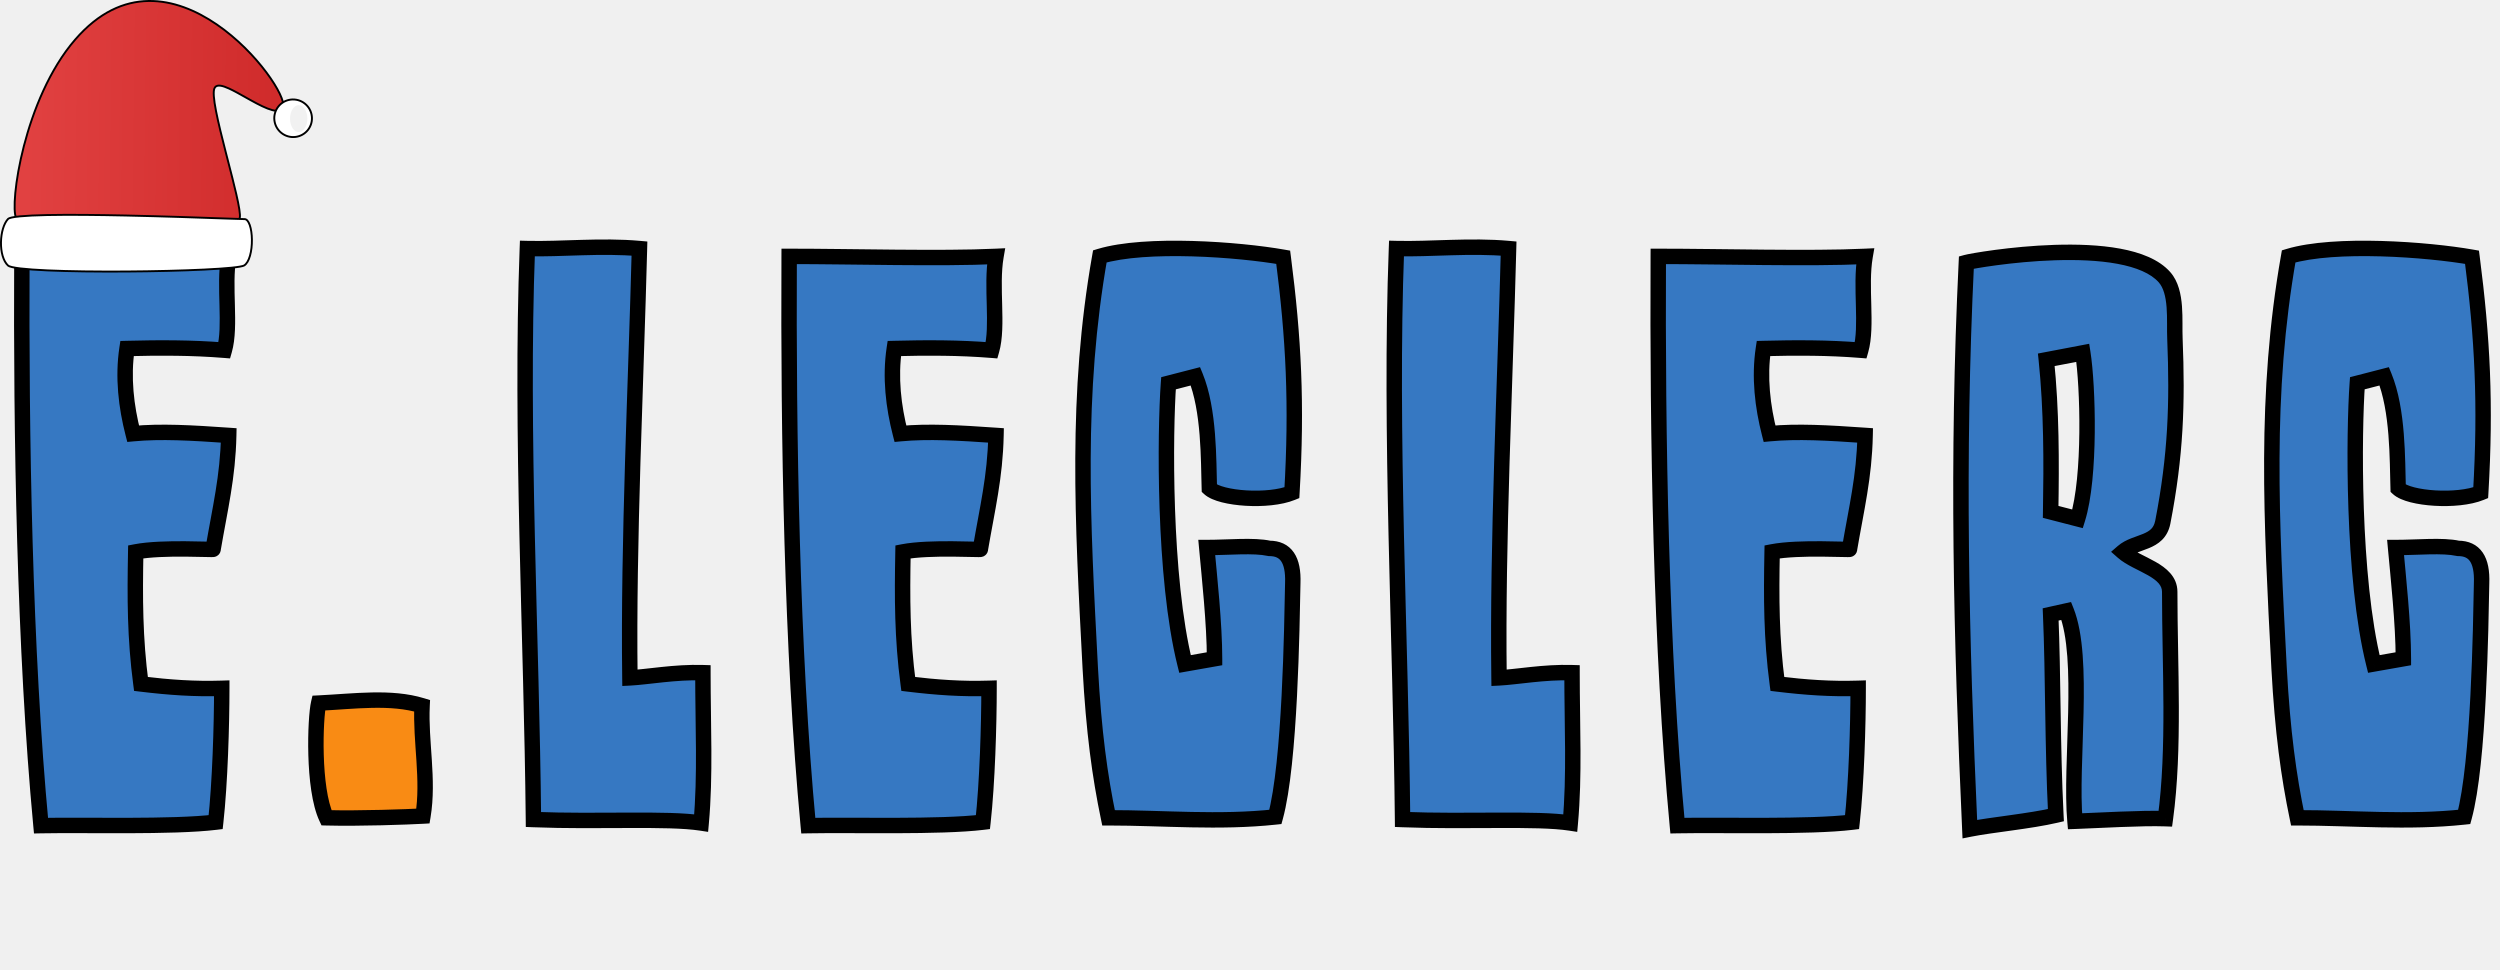
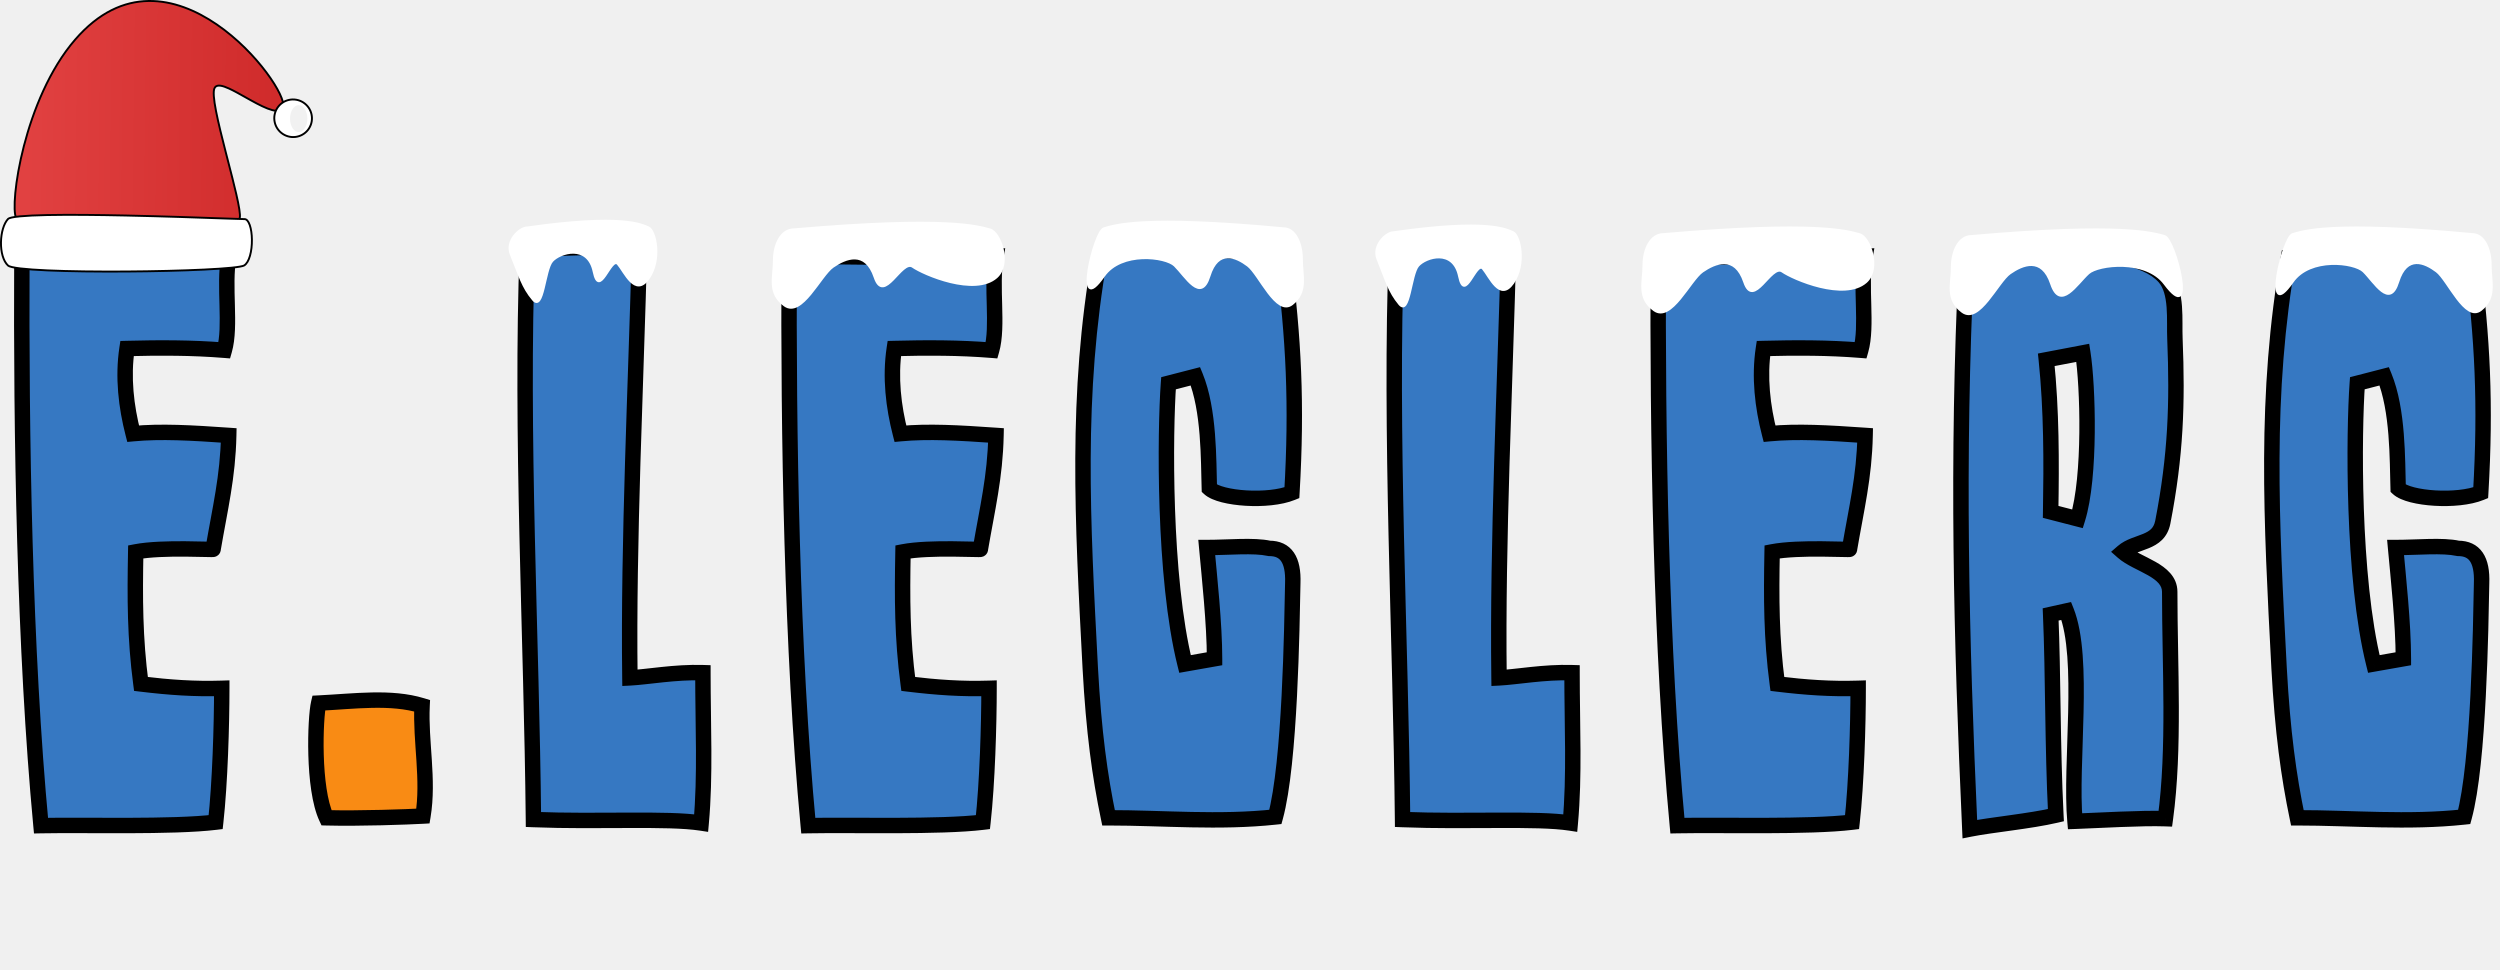
<svg xmlns="http://www.w3.org/2000/svg" width="1297" height="503" viewBox="0 0 1297 503" fill="none">
  <path d="M11.348 133.006C10.897 225.888 12.7 337.256 21.267 428.334C43.36 427.884 89.801 429.236 111.895 426.531C114.149 406.241 115.051 376.032 115.051 357.095C101.073 357.546 87.998 356.644 73.118 354.84C69.962 330.944 69.962 310.203 70.413 286.306C84.391 283.601 111.444 285.404 110.542 284.953C114.149 263.762 118.207 247.53 118.658 225.888C99.27 224.535 83.489 223.633 69.061 224.986C65.454 211.008 63.65 195.678 65.904 180.799C82.587 180.348 99.721 180.348 116.403 181.701C120.01 169.076 115.953 148.786 118.658 133.006C89.801 134.358 43.811 133.006 11.348 133.006ZM364.668 348.979C350.239 348.528 335.811 351.233 326.794 351.684C325.892 280.445 329.95 199.285 331.753 128.948C311.914 127.144 291.174 129.398 273.589 128.948C269.982 224.535 275.844 331.845 276.745 425.178C310.562 426.531 346.182 424.276 363.766 426.982C366.02 402.183 364.668 376.934 364.668 348.979ZM409.411 133.006C408.96 225.888 410.764 337.256 419.33 428.334C441.424 427.884 487.865 429.236 509.958 426.531C512.212 406.241 513.114 376.032 513.114 357.095C499.137 357.546 486.061 356.644 471.182 354.84C468.026 330.944 468.026 310.203 468.477 286.306C482.454 283.601 509.507 285.404 508.605 284.953C512.212 263.762 516.27 247.53 516.721 225.888C497.333 224.535 481.552 223.633 467.124 224.986C463.517 211.008 461.713 195.678 463.968 180.799C480.651 180.348 497.784 180.348 514.467 181.701C518.074 169.076 514.016 148.786 516.721 133.006C487.865 134.358 441.875 133.006 409.411 133.006ZM661.673 423.826C669.338 395.871 670.24 324.631 670.691 302.538C671.142 290.364 667.084 284.502 658.517 284.502C650.401 282.699 637.326 284.052 626.054 284.052C627.406 298.931 630.111 323.729 630.111 341.765L614.781 344.47C603.509 299.382 604.411 223.633 606.215 198.835L620.192 195.227C627.406 212.812 626.955 238.512 627.406 253.391C633.268 258.802 658.066 260.606 670.24 255.646C672.945 209.656 671.142 175.389 665.731 133.456C642.736 129.398 594.492 125.791 570.595 133.006C557.97 204.696 561.577 269.623 565.635 346.724C567.439 379.639 570.595 402.634 575.104 424.276C603.509 424.276 632.366 426.982 661.673 423.826ZM815.569 348.979C801.141 348.528 786.713 351.233 777.695 351.684C776.793 280.445 780.851 199.285 782.655 128.948C762.816 127.144 742.075 129.398 724.491 128.948C720.884 224.535 726.745 331.845 727.647 425.178C761.463 426.531 797.083 424.276 814.667 426.982C816.922 402.183 815.569 376.934 815.569 348.979ZM860.312 133.006C859.861 225.888 861.665 337.256 870.232 428.334C892.325 427.884 938.766 429.236 960.859 426.531C963.114 406.241 964.016 376.032 964.016 357.095C950.038 357.546 936.963 356.644 922.083 354.84C918.927 330.944 918.927 310.203 919.378 286.306C933.355 283.601 960.409 285.404 959.507 284.953C963.114 263.762 967.172 247.53 967.623 225.888C948.235 224.535 932.454 223.633 918.025 224.986C914.418 211.008 912.615 195.678 914.869 180.799C931.552 180.348 948.686 180.348 965.368 181.701C968.975 169.076 964.917 148.786 967.623 133.006C938.766 134.358 892.776 133.006 860.312 133.006ZM1128.36 175.839C1127.9 166.371 1129.71 151.492 1122.95 143.827C1103.11 121.283 1025.1 134.809 1020.14 136.162C1015.18 238.963 1017.44 330.493 1021.95 430.138C1033.22 427.884 1053.06 426.08 1066.58 422.924C1064.78 386.853 1065.23 350.332 1063.88 318.77L1072 316.966C1081.91 341.765 1073.8 396.322 1076.5 426.08C1089.13 425.629 1111.22 424.276 1123.4 424.727C1128.36 388.206 1125.65 345.823 1125.65 307.047C1125.65 295.775 1108.97 293.069 1101.3 286.306C1108.07 280.445 1119.79 282.248 1122.04 270.976C1128.81 236.258 1129.71 209.205 1128.36 175.839ZM1080.56 183.054C1083.27 200.187 1084.62 247.53 1077.86 269.172L1063.88 265.565C1064.33 239.414 1064.33 212.812 1061.62 186.661L1080.56 183.054ZM1278.43 423.826C1286.1 395.871 1287 324.631 1287.45 302.538C1287.9 290.364 1283.84 284.502 1275.28 284.502C1267.16 282.699 1254.09 284.052 1242.81 284.052C1244.17 298.931 1246.87 323.729 1246.87 341.765L1231.54 344.47C1220.27 299.382 1221.17 223.633 1222.97 198.835L1236.95 195.227C1244.17 212.812 1243.72 238.512 1244.17 253.391C1250.03 258.802 1274.83 260.606 1287 255.646C1289.71 209.656 1287.9 175.389 1282.49 133.456C1259.5 129.398 1211.25 125.791 1187.35 133.006C1174.73 204.696 1178.34 269.623 1182.39 346.724C1184.2 379.639 1187.35 402.634 1191.86 424.276C1220.27 424.276 1249.13 426.982 1278.43 423.826Z" fill="#3678C2" />
  <path d="M165.317 364.76C163.514 372.425 162.161 408.946 169.375 424.276C186.509 424.727 211.307 423.826 219.423 423.375C222.579 404.438 218.071 384.599 218.972 366.112C202.741 361.153 183.803 363.858 165.317 364.76Z" fill="#F98B14" />
  <path d="M11.348 133.006V129.006H7.367L7.348 132.986L11.348 133.006ZM21.267 428.334L17.285 428.709L17.633 432.409L21.349 432.334L21.267 428.334ZM111.895 426.531L112.381 430.501L115.521 430.117L115.87 426.973L111.895 426.531ZM115.051 357.095H119.051V352.964L114.922 353.097L115.051 357.095ZM73.118 354.84L69.153 355.364L69.559 358.438L72.637 358.811L73.118 354.84ZM70.413 286.306L69.653 282.379L66.475 282.994L66.414 286.231L70.413 286.306ZM110.542 284.953L106.599 284.282L106.101 287.205L108.753 288.531L110.542 284.953ZM118.658 225.888L122.657 225.971L122.736 222.162L118.936 221.897L118.658 225.888ZM69.061 224.986L65.188 225.985L66.039 229.287L69.434 228.968L69.061 224.986ZM65.904 180.799L65.796 176.801L62.451 176.891L61.95 180.2L65.904 180.799ZM116.403 181.701L116.08 185.688L119.349 185.953L120.249 182.8L116.403 181.701ZM118.658 133.006L122.6 133.681L123.441 128.777L118.471 129.01L118.658 133.006ZM7.348 132.986C6.896 225.903 8.699 337.43 17.285 428.709L25.249 427.96C16.701 337.082 14.897 225.872 15.347 133.025L7.348 132.986ZM21.349 432.334C32.361 432.109 49.34 432.335 66.594 432.278C83.691 432.222 101.06 431.887 112.381 430.501L111.408 422.561C100.635 423.88 83.737 424.222 66.568 424.278C49.555 424.334 32.266 424.109 21.185 424.335L21.349 432.334ZM115.87 426.973C118.148 406.469 119.051 376.091 119.051 357.095H111.051C111.051 375.973 110.15 406.013 107.919 426.089L115.87 426.973ZM114.922 353.097C101.212 353.539 88.352 352.658 73.6 350.869L72.637 358.811C87.643 360.63 100.934 361.552 115.18 361.093L114.922 353.097ZM77.084 354.317C73.969 330.732 73.962 310.241 74.412 286.381L66.414 286.231C65.962 310.165 65.956 331.155 69.153 355.364L77.084 354.317ZM71.173 290.233C77.724 288.965 87.612 288.728 96.03 288.784C100.188 288.812 103.884 288.91 106.521 288.973C107.821 289.005 108.909 289.029 109.645 289.03C109.981 289.03 110.381 289.027 110.714 289C110.807 288.993 110.946 288.98 111.106 288.955C111.205 288.939 111.576 288.882 112.009 288.712C112.203 288.636 112.72 288.421 113.242 287.949C113.818 287.428 114.713 286.267 114.544 284.575C114.398 283.111 113.531 282.254 113.217 281.976C112.842 281.641 112.488 281.454 112.331 281.376L108.753 288.531C108.61 288.46 108.267 288.279 107.899 287.951C107.593 287.679 106.729 286.828 106.584 285.371C106.415 283.684 107.308 282.529 107.878 282.014C108.393 281.548 108.901 281.338 109.082 281.267C109.49 281.106 109.823 281.058 109.871 281.051C109.98 281.034 110.056 281.027 110.073 281.026C110.102 281.024 110 281.03 109.655 281.03C109.03 281.029 108.043 281.008 106.714 280.976C104.096 280.912 100.325 280.813 96.084 280.784C87.707 280.728 77.08 280.941 69.653 282.379L71.173 290.233ZM114.485 285.625C118.04 264.737 122.198 248.005 122.657 225.971L114.659 225.804C114.216 247.055 110.257 262.786 106.599 284.282L114.485 285.625ZM118.936 221.897C99.593 220.548 83.492 219.615 68.687 221.003L69.434 228.968C83.486 227.651 98.947 228.522 118.379 229.878L118.936 221.897ZM72.934 223.986C69.414 210.349 67.71 195.586 69.859 181.398L61.95 180.2C59.59 195.771 61.493 211.668 65.188 225.985L72.934 223.986ZM66.013 184.798C82.633 184.349 99.604 184.352 116.08 185.688L116.727 177.714C99.837 176.345 82.541 176.348 65.796 176.801L66.013 184.798ZM120.249 182.8C122.254 175.783 122.089 166.894 121.867 158.432C121.638 149.662 121.329 141.097 122.6 133.681L114.715 132.33C113.281 140.695 113.649 150.166 113.87 158.641C114.1 167.426 114.159 174.995 112.557 180.602L120.249 182.8ZM118.471 129.01C89.73 130.357 44.039 129.006 11.348 129.006V137.006C43.583 137.006 89.873 138.359 118.845 137.001L118.471 129.01ZM165.317 364.76L165.122 360.765L162.114 360.911L161.424 363.844L165.317 364.76ZM169.375 424.276L165.756 425.98L166.806 428.21L169.27 428.275L169.375 424.276ZM219.423 423.375L219.645 427.369L222.842 427.191L223.369 424.032L219.423 423.375ZM218.972 366.112L222.968 366.307L223.119 363.197L220.141 362.287L218.972 366.112ZM161.424 363.844C160.397 368.208 159.626 379.69 159.966 391.756C160.304 403.76 161.758 417.485 165.756 425.98L172.994 422.573C169.778 415.738 168.301 403.537 167.963 391.531C167.627 379.588 168.434 368.976 169.211 365.676L161.424 363.844ZM169.27 428.275C186.557 428.73 211.477 427.822 219.645 427.369L219.201 419.381C211.138 419.829 186.46 420.725 169.48 420.278L169.27 428.275ZM223.369 424.032C225.028 414.076 224.657 403.987 224.035 394.318C223.404 384.504 222.531 375.257 222.968 366.307L214.977 365.918C214.512 375.455 215.443 385.37 216.052 394.831C216.669 404.438 216.975 413.736 215.478 422.717L223.369 424.032ZM220.141 362.287C211.441 359.628 202.165 359.066 192.916 359.239C183.81 359.408 174.059 360.329 165.122 360.765L165.512 368.755C175.061 368.289 184.022 367.406 193.065 367.237C201.964 367.072 210.272 367.637 217.804 369.938L220.141 362.287ZM364.668 348.979H368.668V345.102L364.793 344.981L364.668 348.979ZM326.794 351.684L322.794 351.735L322.846 355.887L326.993 355.679L326.794 351.684ZM331.753 128.948L335.752 129.05L335.848 125.303L332.115 124.964L331.753 128.948ZM273.589 128.948L273.692 124.949L269.741 124.848L269.592 128.797L273.589 128.948ZM276.745 425.178L272.746 425.217L272.782 429.023L276.586 429.175L276.745 425.178ZM363.766 426.982L363.158 430.935L367.364 431.582L367.75 427.344L363.766 426.982ZM364.793 344.981C357.308 344.747 349.884 345.332 343.29 346.015C336.551 346.712 330.964 347.471 326.594 347.689L326.993 355.679C331.641 355.447 337.777 354.628 344.113 353.972C350.595 353.302 357.599 352.76 364.543 352.977L364.793 344.981ZM330.793 351.634C329.893 280.494 333.945 199.535 335.752 129.05L327.755 128.845C325.955 199.036 321.891 280.395 322.794 351.735L330.793 351.634ZM332.115 124.964C321.945 124.039 311.6 124.159 301.712 124.442C291.737 124.727 282.341 125.171 273.692 124.949L273.487 132.946C282.422 133.175 292.188 132.717 301.94 132.439C311.778 132.158 321.723 132.052 331.391 132.931L332.115 124.964ZM269.592 128.797C265.981 224.492 271.847 332.164 272.746 425.217L280.745 425.14C279.841 331.527 273.983 224.578 277.586 129.098L269.592 128.797ZM276.586 429.175C293.605 429.856 311.082 429.629 326.357 429.573C341.784 429.516 354.74 429.64 363.158 430.935L364.374 423.028C355.207 421.618 341.561 421.517 326.328 421.573C310.943 421.629 293.702 421.853 276.905 421.181L276.586 429.175ZM367.75 427.344C370.026 402.305 368.668 376.644 368.668 348.979H360.668C360.668 377.223 362.015 402.061 359.782 426.62L367.75 427.344ZM409.411 133.006V129.006H405.43L405.411 132.986L409.411 133.006ZM419.33 428.334L415.348 428.709L415.696 432.409L419.412 432.334L419.33 428.334ZM509.958 426.531L510.444 430.501L513.584 430.117L513.934 426.973L509.958 426.531ZM513.114 357.095H517.114V352.964L512.985 353.097L513.114 357.095ZM471.182 354.84L467.216 355.364L467.622 358.438L470.701 358.811L471.182 354.84ZM468.477 286.306L467.717 282.379L464.539 282.994L464.477 286.231L468.477 286.306ZM508.605 284.953L504.662 284.282L504.165 287.205L506.816 288.531L508.605 284.953ZM516.721 225.888L520.72 225.971L520.8 222.162L517 221.897L516.721 225.888ZM467.124 224.986L463.251 225.985L464.103 229.287L467.497 228.968L467.124 224.986ZM463.968 180.799L463.86 176.801L460.514 176.891L460.013 180.2L463.968 180.799ZM514.467 181.701L514.144 185.688L517.412 185.953L518.313 182.8L514.467 181.701ZM516.721 133.006L520.664 133.681L521.505 128.777L516.534 129.01L516.721 133.006ZM405.411 132.986C404.96 225.903 406.762 337.43 415.348 428.709L423.313 427.96C414.765 337.082 412.96 225.872 413.411 133.025L405.411 132.986ZM419.412 432.334C430.424 432.109 447.403 432.335 464.657 432.278C481.755 432.222 499.124 431.887 510.444 430.501L509.472 422.561C498.699 423.88 481.801 424.222 464.631 424.278C447.618 424.334 430.33 424.109 419.249 424.335L419.412 432.334ZM513.934 426.973C516.212 406.469 517.114 376.091 517.114 357.095H509.114C509.114 375.973 508.213 406.013 505.983 426.089L513.934 426.973ZM512.985 353.097C499.276 353.539 486.416 352.658 471.663 350.869L470.701 358.811C485.707 360.63 498.998 361.552 513.243 361.093L512.985 353.097ZM475.148 354.317C472.033 330.732 472.026 310.241 472.476 286.381L464.477 286.231C464.026 310.165 464.019 331.155 467.216 355.364L475.148 354.317ZM469.237 290.233C475.787 288.965 485.675 288.728 494.094 288.784C498.251 288.812 501.948 288.91 504.585 288.973C505.884 289.005 506.972 289.029 507.708 289.03C508.044 289.03 508.444 289.027 508.777 289C508.87 288.993 509.01 288.98 509.169 288.955C509.269 288.939 509.64 288.882 510.073 288.712C510.267 288.636 510.784 288.421 511.305 287.949C511.881 287.428 512.777 286.267 512.607 284.575C512.461 283.111 511.594 282.254 511.281 281.976C510.905 281.641 510.551 281.454 510.394 281.376L506.816 288.531C506.674 288.46 506.33 288.279 505.962 287.951C505.656 287.679 504.793 286.828 504.647 285.371C504.479 283.684 505.371 282.529 505.941 282.014C506.457 281.548 506.964 281.338 507.146 281.267C507.553 281.106 507.887 281.058 507.935 281.051C508.044 281.034 508.119 281.027 508.136 281.026C508.166 281.024 508.063 281.03 507.718 281.03C507.093 281.029 506.106 281.008 504.778 280.976C502.159 280.912 498.388 280.813 494.148 280.784C485.771 280.728 475.144 280.941 467.717 282.379L469.237 290.233ZM512.549 285.625C516.104 264.737 520.261 248.005 520.72 225.971L512.722 225.804C512.279 247.055 508.321 262.786 504.662 284.282L512.549 285.625ZM517 221.897C497.656 220.548 481.555 219.615 466.751 221.003L467.497 228.968C481.549 227.651 497.01 228.522 516.443 229.878L517 221.897ZM470.997 223.986C467.478 210.349 465.773 195.586 467.923 181.398L460.013 180.2C457.654 195.771 459.556 211.668 463.251 225.985L470.997 223.986ZM464.076 184.798C480.697 184.349 497.668 184.352 514.144 185.688L514.79 177.714C497.901 176.345 480.605 176.348 463.86 176.801L464.076 184.798ZM518.313 182.8C520.318 175.783 520.152 166.894 519.931 158.432C519.702 149.662 519.393 141.097 520.664 133.681L512.779 132.33C511.345 140.695 511.712 150.166 511.934 158.641C512.163 167.426 512.223 174.995 510.621 180.602L518.313 182.8ZM516.534 129.01C487.793 130.357 442.102 129.006 409.411 129.006V137.006C441.647 137.006 487.936 138.359 516.909 137.001L516.534 129.01ZM661.673 423.826L662.102 427.803L664.81 427.511L665.531 424.883L661.673 423.826ZM670.691 302.538L666.694 302.39L666.693 302.423L666.692 302.456L670.691 302.538ZM658.517 284.502L657.649 288.407L658.078 288.502H658.517V284.502ZM626.054 284.052V280.052H621.673L622.07 284.414L626.054 284.052ZM630.111 341.765L630.807 345.704L634.111 345.121V341.765H630.111ZM614.781 344.47L610.901 345.44L611.805 349.057L615.477 348.409L614.781 344.47ZM606.215 198.835L605.215 194.961L602.434 195.679L602.225 198.544L606.215 198.835ZM620.192 195.227L623.893 193.709L622.569 190.483L619.193 191.354L620.192 195.227ZM627.406 253.391L623.408 253.513L623.459 255.191L624.693 256.331L627.406 253.391ZM670.24 255.646L671.749 259.35L674.085 258.399L674.233 255.881L670.24 255.646ZM665.731 133.456L669.698 132.945L669.322 130.028L666.426 129.517L665.731 133.456ZM570.595 133.006L569.439 129.176L567.082 129.888L566.655 132.312L570.595 133.006ZM565.635 346.724L561.641 346.935L561.641 346.943L565.635 346.724ZM575.104 424.276L571.188 425.092L571.851 428.276H575.104V424.276ZM665.531 424.883C669.497 410.42 671.646 385.189 672.882 361.189C674.126 337.047 674.465 313.639 674.69 302.619L666.692 302.456C666.466 313.53 666.129 336.789 664.893 360.778C663.649 384.91 661.515 409.276 657.816 422.768L665.531 424.883ZM674.688 302.686C674.926 296.272 674.031 290.736 671.295 286.707C668.363 282.392 663.818 280.502 658.517 280.502V288.502C661.783 288.502 663.55 289.544 664.677 291.202C665.999 293.148 666.907 296.63 666.694 302.39L674.688 302.686ZM659.385 280.598C654.81 279.581 649.079 279.489 643.39 279.601C637.447 279.719 631.688 280.052 626.054 280.052V288.052C631.691 288.052 638.106 287.708 643.548 287.6C649.244 287.487 654.108 287.62 657.649 288.407L659.385 280.598ZM622.07 284.414C623.436 299.444 626.111 323.967 626.111 341.765H634.111C634.111 323.492 631.376 298.417 630.037 283.689L622.07 284.414ZM629.416 337.826L614.086 340.531L615.477 348.409L630.807 345.704L629.416 337.826ZM618.662 343.5C613.131 321.375 610.548 291.507 609.592 263.905C608.638 236.349 609.314 211.358 610.204 199.125L602.225 198.544C601.311 211.11 600.635 236.392 601.597 264.182C602.558 291.926 605.16 322.476 610.901 345.44L618.662 343.5ZM607.214 202.708L621.192 199.101L619.193 191.354L605.215 194.961L607.214 202.708ZM616.491 196.746C619.862 204.961 621.513 215.292 622.348 225.646C623.183 235.996 623.178 245.914 623.408 253.513L631.404 253.27C631.184 245.989 631.178 235.618 630.322 225.002C629.467 214.39 627.736 203.078 623.893 193.709L616.491 196.746ZM624.693 256.331C626.924 258.39 630.395 259.712 633.87 260.6C637.51 261.529 641.8 262.135 646.216 262.4C654.922 262.923 664.858 262.158 671.749 259.35L668.731 251.942C663.448 254.094 654.898 254.907 646.696 254.415C642.658 254.173 638.888 253.624 635.849 252.848C632.646 252.03 630.819 251.099 630.119 250.452L624.693 256.331ZM674.233 255.881C676.955 209.613 675.137 175.094 669.698 132.945L661.764 133.968C667.147 175.683 668.936 209.699 666.247 255.411L674.233 255.881ZM666.426 129.517C654.717 127.451 636.711 125.518 618.614 125.006C600.633 124.497 582.045 125.37 569.439 129.176L571.751 136.835C583.041 133.426 600.524 132.497 618.388 133.002C636.137 133.505 653.751 135.404 665.036 137.396L666.426 129.517ZM566.655 132.312C553.939 204.524 557.586 269.905 561.641 346.935L569.63 346.514C565.568 269.342 562.001 204.868 574.534 133.699L566.655 132.312ZM561.641 346.943C563.454 380.03 566.632 403.227 571.188 425.092L579.02 423.461C574.557 402.041 571.423 379.248 569.629 346.506L561.641 346.943ZM575.104 428.276C602.996 428.276 632.528 430.987 662.102 427.803L661.245 419.849C632.203 422.976 604.023 420.276 575.104 420.276V428.276ZM815.569 348.979H819.569V345.102L815.694 344.981L815.569 348.979ZM777.695 351.684L773.695 351.735L773.748 355.887L777.895 355.679L777.695 351.684ZM782.655 128.948L786.653 129.05L786.749 125.303L783.017 124.964L782.655 128.948ZM724.491 128.948L724.593 124.949L720.643 124.848L720.493 128.797L724.491 128.948ZM727.647 425.178L723.647 425.217L723.684 429.023L727.487 429.175L727.647 425.178ZM814.667 426.982L814.059 430.935L818.266 431.582L818.651 427.344L814.667 426.982ZM815.694 344.981C808.21 344.747 800.785 345.332 794.191 346.015C787.452 346.712 781.865 347.471 777.495 347.689L777.895 355.679C782.542 355.447 788.678 354.628 795.015 353.972C801.497 353.302 808.5 352.76 815.444 352.977L815.694 344.981ZM781.695 351.634C780.794 280.494 784.846 199.535 786.653 129.05L778.656 128.845C776.856 199.036 772.792 280.395 773.695 351.735L781.695 351.634ZM783.017 124.964C772.846 124.039 762.502 124.159 752.613 124.442C742.639 124.727 733.242 125.171 724.593 124.949L724.388 132.946C733.324 133.175 743.089 132.717 752.841 132.439C762.679 132.158 772.624 132.052 782.292 132.931L783.017 124.964ZM720.493 128.797C716.882 224.492 722.748 332.164 723.647 425.217L731.647 425.14C730.742 331.527 724.885 224.578 728.488 129.098L720.493 128.797ZM727.487 429.175C744.507 429.856 761.984 429.629 777.259 429.573C792.686 429.516 805.641 429.64 814.059 430.935L815.276 423.028C806.109 421.618 792.462 421.517 777.229 421.573C761.844 421.629 744.603 421.853 727.807 421.181L727.487 429.175ZM818.651 427.344C820.927 402.305 819.569 376.644 819.569 348.979H811.569C811.569 377.223 812.916 402.061 810.684 426.62L818.651 427.344ZM860.312 133.006V129.006H856.332L856.312 132.986L860.312 133.006ZM870.232 428.334L866.249 428.709L866.597 432.409L870.313 432.334L870.232 428.334ZM960.859 426.531L961.346 430.501L964.486 430.117L964.835 426.973L960.859 426.531ZM964.016 357.095H968.016V352.964L963.887 353.097L964.016 357.095ZM922.083 354.84L918.118 355.364L918.524 358.438L921.602 358.811L922.083 354.84ZM919.378 286.306L918.618 282.379L915.44 282.994L915.379 286.231L919.378 286.306ZM959.507 284.953L955.563 284.282L955.066 287.205L957.718 288.531L959.507 284.953ZM967.623 225.888L971.622 225.971L971.701 222.162L967.901 221.897L967.623 225.888ZM918.025 224.986L914.152 225.985L915.004 229.287L918.399 228.968L918.025 224.986ZM914.869 180.799L914.761 176.801L911.416 176.891L910.914 180.2L914.869 180.799ZM965.368 181.701L965.045 185.688L968.313 185.953L969.214 182.8L965.368 181.701ZM967.623 133.006L971.565 133.681L972.406 128.777L967.435 129.01L967.623 133.006ZM856.312 132.986C855.861 225.903 857.664 337.43 866.249 428.709L874.214 427.96C865.666 337.082 863.862 225.872 864.312 133.025L856.312 132.986ZM870.313 432.334C881.326 432.109 898.304 432.335 915.559 432.278C932.656 432.222 950.025 431.887 961.346 430.501L960.373 422.561C949.6 423.88 932.702 424.222 915.532 424.278C898.52 424.334 881.231 424.109 870.15 424.335L870.313 432.334ZM964.835 426.973C967.113 406.469 968.016 376.091 968.016 357.095H960.016C960.016 375.973 959.115 406.013 956.884 426.089L964.835 426.973ZM963.887 353.097C950.177 353.539 937.317 352.658 922.565 350.869L921.602 358.811C936.608 360.63 949.899 361.552 964.145 361.093L963.887 353.097ZM926.049 354.317C922.934 330.732 922.927 310.241 923.377 286.381L915.379 286.231C914.927 310.165 914.92 331.155 918.118 355.364L926.049 354.317ZM920.138 290.233C926.689 288.965 936.577 288.728 944.995 288.784C949.152 288.812 952.849 288.91 955.486 288.973C956.786 289.005 957.873 289.029 958.609 289.03C958.946 289.03 959.345 289.027 959.679 289C959.772 288.993 959.911 288.98 960.071 288.955C960.17 288.939 960.541 288.882 960.974 288.712C961.168 288.636 961.685 288.421 962.207 287.949C962.783 287.428 963.678 286.267 963.509 284.575C963.363 283.111 962.495 282.254 962.182 281.976C961.806 281.641 961.453 281.454 961.296 281.376L957.718 288.531C957.575 288.46 957.232 288.279 956.863 287.951C956.557 287.679 955.694 286.828 955.549 285.371C955.38 283.684 956.273 282.529 956.843 282.014C957.358 281.548 957.866 281.338 958.047 281.267C958.455 281.106 958.788 281.058 958.836 281.051C958.945 281.034 959.021 281.027 959.038 281.026C959.067 281.024 958.964 281.03 958.62 281.03C957.994 281.029 957.008 281.008 955.679 280.976C953.061 280.912 949.29 280.813 945.049 280.784C936.672 280.728 926.045 280.941 918.618 282.379L920.138 290.233ZM963.45 285.625C967.005 264.737 971.163 248.005 971.622 225.971L963.624 225.804C963.181 247.055 959.222 262.786 955.563 284.282L963.45 285.625ZM967.901 221.897C948.558 220.548 932.457 219.615 917.652 221.003L918.399 228.968C932.451 227.651 947.912 228.522 967.344 229.878L967.901 221.897ZM921.899 223.986C918.379 210.349 916.674 195.586 918.824 181.398L910.914 180.2C908.555 195.771 910.458 211.668 914.152 225.985L921.899 223.986ZM914.977 184.798C931.598 184.349 948.569 184.352 965.045 185.688L965.692 177.714C948.802 176.345 931.506 176.348 914.761 176.801L914.977 184.798ZM969.214 182.8C971.219 175.783 971.053 166.894 970.832 158.432C970.603 149.662 970.294 141.097 971.565 133.681L963.68 132.33C962.246 140.695 962.613 150.166 962.835 158.641C963.065 167.426 963.124 174.995 961.522 180.602L969.214 182.8ZM967.435 129.01C938.695 130.357 893.004 129.006 860.312 129.006V137.006C892.548 137.006 938.837 138.359 967.81 137.001L967.435 129.01ZM1128.36 175.839L1132.35 175.677L1132.35 175.663L1132.35 175.649L1128.36 175.839ZM1122.95 143.827L1119.94 146.469L1119.95 146.473L1122.95 143.827ZM1020.14 136.162L1019.09 132.303L1016.29 133.067L1016.15 135.969L1020.14 136.162ZM1021.95 430.138L1017.95 430.319L1018.16 434.974L1022.73 434.06L1021.95 430.138ZM1066.58 422.924L1067.49 426.819L1070.75 426.06L1070.58 422.724L1066.58 422.924ZM1063.88 318.77L1063.01 314.865L1059.74 315.592L1059.88 318.941L1063.88 318.77ZM1072 316.966L1075.71 315.481L1074.45 312.324L1071.13 313.061L1072 316.966ZM1076.5 426.08L1072.52 426.442L1072.86 430.213L1076.65 430.077L1076.5 426.08ZM1123.4 424.727L1123.25 428.725L1126.87 428.859L1127.36 425.266L1123.4 424.727ZM1101.3 286.306L1098.68 283.283L1095.23 286.279L1098.66 289.305L1101.3 286.306ZM1122.04 270.976L1125.97 271.76L1125.97 271.751L1125.97 271.741L1122.04 270.976ZM1080.56 183.054L1084.51 182.43L1083.87 178.352L1079.81 179.124L1080.56 183.054ZM1077.86 269.172L1076.86 273.046L1080.54 273.996L1081.67 270.366L1077.86 269.172ZM1063.88 265.565L1059.88 265.496L1059.83 268.65L1062.88 269.438L1063.88 265.565ZM1061.62 186.661L1060.88 182.731L1057.27 183.419L1057.65 187.072L1061.62 186.661ZM1132.35 175.649C1132.24 173.406 1132.27 170.841 1132.27 167.921C1132.27 165.064 1132.24 161.945 1132.01 158.85C1131.54 152.82 1130.24 146.044 1125.94 141.18L1119.95 146.473C1122.42 149.274 1123.59 153.771 1124.03 159.464C1124.24 162.23 1124.27 165.086 1124.27 167.921C1124.27 170.694 1124.24 173.539 1124.36 176.03L1132.35 175.649ZM1125.95 141.184C1120.08 134.513 1110.37 130.921 1099.94 128.995C1089.36 127.04 1077.28 126.664 1065.84 127.035C1043.02 127.775 1021.95 131.522 1019.09 132.303L1021.2 140.021C1023.29 139.449 1043.71 135.757 1066.09 135.031C1077.25 134.669 1088.7 135.054 1098.48 136.861C1108.42 138.697 1115.89 141.868 1119.94 146.469L1125.95 141.184ZM1016.15 135.969C1011.18 238.951 1013.44 330.621 1017.95 430.319L1025.94 429.957C1021.44 330.364 1019.19 238.976 1024.14 136.354L1016.15 135.969ZM1022.73 434.06C1028.22 432.963 1035.82 431.97 1043.97 430.83C1052.02 429.706 1060.53 428.444 1067.49 426.819L1065.68 419.028C1059.11 420.56 1050.94 421.778 1042.87 422.908C1034.9 424.022 1026.95 425.059 1021.16 426.216L1022.73 434.06ZM1070.58 422.724C1069.68 404.764 1069.34 386.677 1069.06 369.092C1068.78 351.532 1068.55 334.446 1067.88 318.598L1059.88 318.941C1060.56 334.655 1060.78 351.611 1061.06 369.22C1061.35 386.804 1061.68 405.013 1062.59 423.124L1070.58 422.724ZM1064.75 322.674L1072.86 320.871L1071.13 313.061L1063.01 314.865L1064.75 322.674ZM1068.28 318.452C1070.54 324.087 1071.85 331.668 1072.52 340.59C1073.18 349.462 1073.18 359.383 1072.96 369.575C1072.51 389.72 1071.14 411.263 1072.52 426.442L1080.49 425.718C1079.16 411.138 1080.5 390.524 1080.95 369.751C1081.18 359.484 1081.18 349.257 1080.49 339.995C1079.81 330.783 1078.41 322.245 1075.71 315.481L1068.28 318.452ZM1076.65 430.077C1089.5 429.618 1111.27 428.281 1123.25 428.725L1123.54 420.73C1111.18 420.272 1088.75 421.64 1076.36 422.083L1076.65 430.077ZM1127.36 425.266C1132.37 388.387 1129.65 345.432 1129.65 307.047H1121.65C1121.65 346.214 1124.34 388.024 1119.43 424.189L1127.36 425.266ZM1129.65 307.047C1129.65 299.011 1123.55 294.491 1118.34 291.513C1115.7 290.007 1112.62 288.539 1110.19 287.27C1107.59 285.909 1105.48 284.657 1103.95 283.307L1098.66 289.305C1100.96 291.337 1103.81 292.959 1106.49 294.36C1109.34 295.852 1111.87 297.034 1114.37 298.458C1119.41 301.341 1121.65 303.811 1121.65 307.047H1129.65ZM1103.92 289.329C1105.12 288.294 1106.64 287.506 1108.56 286.739C1109.52 286.355 1110.51 286.005 1111.59 285.617C1112.65 285.24 1113.78 284.829 1114.9 284.362C1117.13 283.433 1119.56 282.178 1121.62 280.144C1123.74 278.045 1125.25 275.315 1125.97 271.76L1118.12 270.191C1117.7 272.273 1116.91 273.544 1115.99 274.461C1115 275.442 1113.65 276.216 1111.83 276.978C1110.92 277.357 1109.95 277.706 1108.89 278.086C1107.86 278.456 1106.72 278.86 1105.6 279.307C1103.35 280.203 1100.87 281.387 1098.68 283.283L1103.92 289.329ZM1125.97 271.741C1132.81 236.635 1133.71 209.256 1132.35 175.677L1124.36 176.001C1125.7 209.154 1124.8 235.881 1118.12 270.211L1125.97 271.741ZM1076.61 183.677C1077.92 191.942 1078.93 207.819 1078.76 224.382C1078.59 241.032 1077.23 257.764 1074.04 267.979L1081.67 270.366C1085.25 258.938 1086.59 241.178 1086.76 224.463C1086.93 207.66 1085.91 191.299 1084.51 182.43L1076.61 183.677ZM1078.86 265.299L1064.88 261.692L1062.88 269.438L1076.86 273.046L1078.86 265.299ZM1067.88 265.634C1068.33 239.458 1068.34 212.654 1065.6 186.249L1057.65 187.072C1060.33 212.97 1060.33 239.37 1059.88 265.496L1067.88 265.634ZM1062.37 190.59L1081.31 186.983L1079.81 179.124L1060.88 182.731L1062.37 190.59ZM1278.43 423.826L1278.86 427.803L1281.57 427.511L1282.29 424.883L1278.43 423.826ZM1287.45 302.538L1283.45 302.39L1283.45 302.423L1283.45 302.456L1287.45 302.538ZM1275.28 284.502L1274.41 288.407L1274.84 288.502H1275.28V284.502ZM1242.81 284.052V280.052H1238.43L1238.83 284.414L1242.81 284.052ZM1246.87 341.765L1247.57 345.704L1250.87 345.121V341.765H1246.87ZM1231.54 344.47L1227.66 345.44L1228.56 349.057L1232.24 348.409L1231.54 344.47ZM1222.97 198.835L1221.97 194.961L1219.19 195.679L1218.98 198.544L1222.97 198.835ZM1236.95 195.227L1240.65 193.709L1239.33 190.483L1235.95 191.354L1236.95 195.227ZM1244.17 253.391L1240.17 253.513L1240.22 255.191L1241.45 256.331L1244.17 253.391ZM1287 255.646L1288.51 259.35L1290.84 258.399L1290.99 255.881L1287 255.646ZM1282.49 133.456L1286.46 132.945L1286.08 130.028L1283.19 129.517L1282.49 133.456ZM1187.35 133.006L1186.2 129.176L1183.84 129.888L1183.42 132.312L1187.35 133.006ZM1182.39 346.724L1178.4 346.935L1178.4 346.943L1182.39 346.724ZM1191.86 424.276L1187.95 425.092L1188.61 428.276H1191.86V424.276ZM1282.29 424.883C1286.26 410.42 1288.41 385.189 1289.64 361.189C1290.89 337.047 1291.23 313.639 1291.45 302.619L1283.45 302.456C1283.23 313.53 1282.89 336.789 1281.65 360.778C1280.41 384.91 1278.27 409.276 1274.58 422.768L1282.29 424.883ZM1291.45 302.686C1291.69 296.272 1290.79 290.736 1288.05 286.707C1285.12 282.392 1280.58 280.502 1275.28 280.502V288.502C1278.54 288.502 1280.31 289.544 1281.44 291.202C1282.76 293.148 1283.67 296.63 1283.45 302.39L1291.45 302.686ZM1276.14 280.598C1271.57 279.581 1265.84 279.489 1260.15 279.601C1254.21 279.719 1248.45 280.052 1242.81 280.052V288.052C1248.45 288.052 1254.87 287.708 1260.31 287.6C1266 287.487 1270.87 287.62 1274.41 288.407L1276.14 280.598ZM1238.83 284.414C1240.2 299.444 1242.87 323.967 1242.87 341.765H1250.87C1250.87 323.492 1248.14 298.417 1246.8 283.689L1238.83 284.414ZM1246.18 337.826L1230.85 340.531L1232.24 348.409L1247.57 345.704L1246.18 337.826ZM1235.42 343.5C1229.89 321.375 1227.31 291.507 1226.35 263.905C1225.4 236.349 1226.07 211.358 1226.96 199.125L1218.98 198.544C1218.07 211.11 1217.39 236.392 1218.36 264.182C1219.32 291.926 1221.92 322.476 1227.66 345.44L1235.42 343.5ZM1223.97 202.708L1237.95 199.101L1235.95 191.354L1221.97 194.961L1223.97 202.708ZM1233.25 196.746C1236.62 204.961 1238.27 215.292 1239.11 225.646C1239.94 235.996 1239.94 245.914 1240.17 253.513L1248.16 253.27C1247.94 245.989 1247.94 235.618 1247.08 225.002C1246.23 214.39 1244.5 203.078 1240.65 193.709L1233.25 196.746ZM1241.45 256.331C1243.68 258.39 1247.15 259.712 1250.63 260.6C1254.27 261.529 1258.56 262.135 1262.98 262.4C1271.68 262.923 1281.62 262.158 1288.51 259.35L1285.49 251.942C1280.21 254.094 1271.66 254.907 1263.46 254.415C1259.42 254.173 1255.65 253.624 1252.61 252.848C1249.41 252.03 1247.58 251.099 1246.88 250.452L1241.45 256.331ZM1290.99 255.881C1293.71 209.613 1291.9 175.094 1286.46 132.945L1278.52 133.968C1283.91 175.683 1285.7 209.699 1283.01 255.411L1290.99 255.881ZM1283.19 129.517C1271.48 127.451 1253.47 125.518 1235.37 125.006C1217.39 124.497 1198.81 125.37 1186.2 129.176L1188.51 136.835C1199.8 133.426 1217.28 132.497 1235.15 133.002C1252.9 133.505 1270.51 135.404 1281.8 137.396L1283.19 129.517ZM1183.42 132.312C1170.7 204.524 1174.35 269.905 1178.4 346.935L1186.39 346.514C1182.33 269.342 1178.76 204.868 1191.29 133.699L1183.42 132.312ZM1178.4 346.943C1180.21 380.03 1183.39 403.227 1187.95 425.092L1195.78 423.461C1191.32 402.041 1188.18 379.248 1186.39 346.506L1178.4 346.943ZM1191.86 428.276C1219.76 428.276 1249.29 430.987 1278.86 427.803L1278 419.849C1248.96 422.976 1220.78 420.276 1191.86 420.276V428.276Z" fill="black" />
-   <path d="M124.393 113.061C124.377 113.126 124.312 113.251 124.096 113.421C123.883 113.588 123.566 113.766 123.131 113.948C122.263 114.312 121.011 114.66 119.409 114.985C116.213 115.636 111.716 116.181 106.335 116.618C95.579 117.491 81.349 117.928 67.056 117.928C52.764 117.928 38.421 117.491 27.438 116.618C21.945 116.181 17.305 115.635 13.937 114.984C12.25 114.658 10.901 114.309 9.928 113.941C9.441 113.757 9.064 113.574 8.791 113.395C8.512 113.213 8.379 113.061 8.326 112.955C7.942 112.186 7.675 110.659 7.596 108.425C7.519 106.218 7.626 103.395 7.938 100.095C8.561 93.496 9.998 85.019 12.381 75.79C17.15 57.322 25.69 35.909 39.02 20.517C51.338 6.291 64.388 0.735 76.975 0.507C89.582 0.28 101.798 5.398 112.424 12.664C123.048 19.928 132.044 29.314 138.199 37.553C141.277 41.672 143.636 45.493 145.132 48.608C145.88 50.167 146.407 51.536 146.702 52.671C147.001 53.82 147.045 54.667 146.896 55.213C146.57 56.411 145.915 57.042 145.018 57.319C144.075 57.61 142.804 57.529 141.249 57.122C138.147 56.309 134.206 54.281 130.178 52.051C129.208 51.514 128.232 50.965 127.265 50.421C124.246 48.722 121.301 47.065 118.803 45.928C117.155 45.178 115.657 44.633 114.431 44.461C113.218 44.291 112.099 44.468 111.466 45.397C111.16 45.845 111.002 46.484 110.928 47.215C110.852 47.961 110.859 48.869 110.931 49.905C111.075 51.98 111.486 54.63 112.075 57.657C113.253 63.712 115.158 71.335 117.123 78.99C117.506 80.482 117.891 81.975 118.273 83.457C119.856 89.592 121.395 95.556 122.547 100.564C123.262 103.673 123.826 106.403 124.158 108.57C124.324 109.653 124.431 110.587 124.471 111.353C124.512 112.128 124.481 112.695 124.393 113.061Z" fill="url(#paint0_linear_160_4636)" stroke="black" />
+   <path d="M124.393 113.061C124.377 113.126 124.312 113.251 124.096 113.421C123.883 113.588 123.566 113.766 123.131 113.948C122.263 114.312 121.011 114.66 119.409 114.985C116.213 115.636 111.716 116.181 106.335 116.618C95.579 117.491 81.349 117.928 67.056 117.928C52.764 117.928 38.421 117.491 27.438 116.618C21.945 116.181 17.305 115.635 13.937 114.984C12.25 114.658 10.901 114.309 9.928 113.941C9.441 113.757 9.064 113.574 8.791 113.395C8.512 113.213 8.379 113.061 8.326 112.955C7.942 112.186 7.675 110.659 7.596 108.425C7.519 106.218 7.626 103.395 7.938 100.095C8.561 93.496 9.998 85.019 12.381 75.79C17.15 57.322 25.69 35.909 39.02 20.517C51.338 6.291 64.388 0.735 76.975 0.507C89.582 0.28 101.798 5.398 112.424 12.664C123.048 19.928 132.044 29.314 138.199 37.553C141.277 41.672 143.636 45.493 145.132 48.608C145.88 50.167 146.407 51.536 146.702 52.671C147.001 53.82 147.045 54.667 146.896 55.213C146.57 56.411 145.915 57.042 145.018 57.319C144.075 57.61 142.804 57.529 141.249 57.122C138.147 56.309 134.206 54.281 130.178 52.051C129.208 51.514 128.232 50.965 127.265 50.421C124.246 48.722 121.301 47.065 118.803 45.928C117.155 45.178 115.657 44.633 114.431 44.461C113.218 44.291 112.099 44.468 111.466 45.397C111.16 45.845 111.002 46.484 110.928 47.215C110.852 47.961 110.859 48.869 110.931 49.905C111.075 51.98 111.486 54.63 112.075 57.657C113.253 63.712 115.158 71.335 117.123 78.99C117.506 80.482 117.891 81.975 118.273 83.457C119.856 89.592 121.395 95.556 122.547 100.564C123.262 103.673 123.826 106.403 124.158 108.57C124.324 109.653 124.431 110.587 124.471 111.353C124.512 112.128 124.481 112.695 124.393 113.061Z" fill="url(#paint0_linear_187_3718)" stroke="black" />
  <path d="M35.183 128.176C23.83 130.29 17.907 128.176 11.807 132.824C8.477 135.361 0.277 123.52 17.236 121.409C29.211 119.918 46.535 126.062 35.183 128.176Z" fill="#F1F1F1" />
  <path d="M157.34 53.163C161.886 56.087 163.208 62.126 160.298 66.649C157.388 71.173 151.345 72.474 146.799 69.549C142.252 66.625 140.931 60.586 143.841 56.062C146.75 51.539 152.794 50.238 157.34 53.163Z" fill="white" stroke="black" />
  <ellipse cx="154.969" cy="61.541" rx="4.5" ry="7" fill="#F1F1F1" />
  <path d="M4.238 113.526C4.313 113.448 4.488 113.334 4.821 113.205C5.144 113.08 5.57 112.959 6.102 112.843C7.166 112.611 8.605 112.411 10.374 112.24C13.909 111.9 18.713 111.686 24.373 111.569C35.69 111.335 50.39 111.491 65.118 111.803C84.965 112.224 104.882 112.93 116.591 113.345C122.243 113.546 125.983 113.678 126.879 113.678C127.384 113.678 127.867 113.92 128.33 114.441C128.799 114.969 129.219 115.756 129.571 116.758C130.274 118.76 130.66 121.498 130.691 124.371C130.722 127.241 130.397 130.208 129.702 132.659C128.999 135.14 127.951 136.974 126.627 137.746C126.497 137.822 126.258 137.916 125.882 138.018C125.515 138.118 125.048 138.218 124.482 138.318C123.352 138.517 121.858 138.708 120.046 138.891C116.425 139.256 111.566 139.581 105.878 139.858C94.504 140.413 79.839 140.772 65.188 140.866C50.536 140.959 35.905 140.788 24.596 140.28C18.941 140.027 14.125 139.689 10.556 139.261C8.771 139.047 7.309 138.811 6.215 138.554C5.667 138.426 5.222 138.294 4.878 138.162C4.526 138.026 4.319 137.903 4.215 137.808C2.932 136.642 1.979 134.862 1.359 132.726C0.74 130.596 0.463 128.147 0.504 125.687C0.545 123.227 0.904 120.773 1.545 118.635C2.189 116.489 3.106 114.697 4.238 113.526Z" fill="white" stroke="black" />
+   <path d="M265 132C262.136 125 269.5 118 273.5 118C323 111 332.823 116.424 336.5 118C340 119.5 343.5 134.5 336.5 144.5C329.5 154.5 324 141 320.5 137C317 133 311 155.5 308 141C305 126.5 290.5 131 286.5 135.5C282.5 140 282 162 276.5 155.5C271 149 269.5 143 265 132Z" fill="white" stroke="white" />
+   <path d="M714.635 134.416C711.816 127.446 719.065 120.477 723.003 120.477C771.732 113.507 781.402 118.908 785.022 120.477C788.467 121.97 791.913 136.905 785.022 146.861C778.131 156.818 772.716 143.377 769.271 139.394C765.825 135.411 759.919 157.813 756.966 143.377C754.012 128.94 739.738 133.42 735.8 137.9C731.863 142.381 731.371 164.285 725.956 157.813C720.542 151.342 719.065 145.368 714.635 134.416Z" fill="white" stroke="white" />
+   <path d="M401.5 134.999C401.5 126.658 405.331 119 411.789 119C491.705 112.057 507.564 117.437 513.5 119C519.15 120.487 524.688 137.152 517 143.9C505.699 153.818 479.123 142.388 473.473 138.421C467.822 134.453 458.617 158.281 453.773 143.9C448.93 129.518 438.61 133.957 432.152 138.421C425.695 142.884 415.88 164.946 407 158.499C398.121 152.052 401.5 143.9 401.5 134.999Z" fill="white" stroke="white" />
+   <path d="M852.631 137.462C852.632 129.121 856.463 121.463 862.92 121.463C942.836 114.52 958.696 119.901 964.631 121.463C970.282 122.951 975.819 139.616 968.131 146.363C956.83 156.281 930.255 144.851 924.604 140.884C918.953 136.917 909.748 160.745 904.905 146.363C900.061 131.981 889.742 136.421 883.284 140.884C876.826 145.347 867.011 167.409 858.131 160.962C849.252 154.515 852.631 146.363 852.631 137.462Z" fill="white" stroke="white" />
+   <path d="M675.421 134.403C675.421 126.087 671.906 118.453 665.982 118.453C592.668 111.531 578.119 116.895 572.674 118.453C567.49 119.936 556.674 166.277 572.674 143.277C581.717 130.277 604.724 133.264 609.394 137.815C615 143.277 623.023 157.615 627.466 143.277C631.909 128.939 641.377 133.365 647.301 137.815C653.225 142.264 662.229 164.26 670.375 157.832C678.521 151.405 675.421 143.277 675.421 134.403Z" fill="white" stroke="white" />
+   <path d="M1292.16 137.403C1292.16 129.087 1288.64 121.453 1282.72 121.453C1209.4 114.531 1194.85 119.895 1189.41 121.453C1184.22 122.936 1173.41 169.277 1189.41 146.277C1198.45 133.277 1221.46 136.264 1226.13 140.815C1231.73 146.277 1239.76 160.615 1244.2 146.277C1248.64 131.939 1258.11 136.365 1264.04 140.815C1269.96 145.264 1278.96 167.26 1287.11 160.832C1295.26 154.405 1292.16 146.277 1292.16 137.403Z" fill="white" stroke="white" />
+   <path d="M1012.62 138.403C1012.62 130.087 1016.4 122.453 1022.76 122.453C1101.5 115.531 1117.12 120.895 1122.97 122.453C1128.54 123.936 1140.15 170.277 1122.97 147.277C1113.26 134.277 1088.55 137.264 1083.53 141.815C1077.51 147.277 1068.9 161.615 1064.12 147.277C1059.35 132.939 1049.18 137.365 1042.82 141.815C1036.46 146.264 1026.79 168.26 1018.04 161.832C1009.29 155.405 1012.62 147.277 1012.62 138.403Z" fill="white" stroke="white" />
  <defs>
-     <linearGradient id="paint0_linear_160_4636" x1="12.879" y1="66.178" x2="194.879" y2="68.178" gradientUnits="userSpaceOnUse">
+     <linearGradient id="paint0_linear_187_3718" x1="12.879" y1="66.178" x2="194.879" y2="68.178" gradientUnits="userSpaceOnUse">
      <stop stop-color="#E14141" />
      <stop offset="0.912" stop-color="#CB2525" />
    </linearGradient>
  </defs>
</svg>
